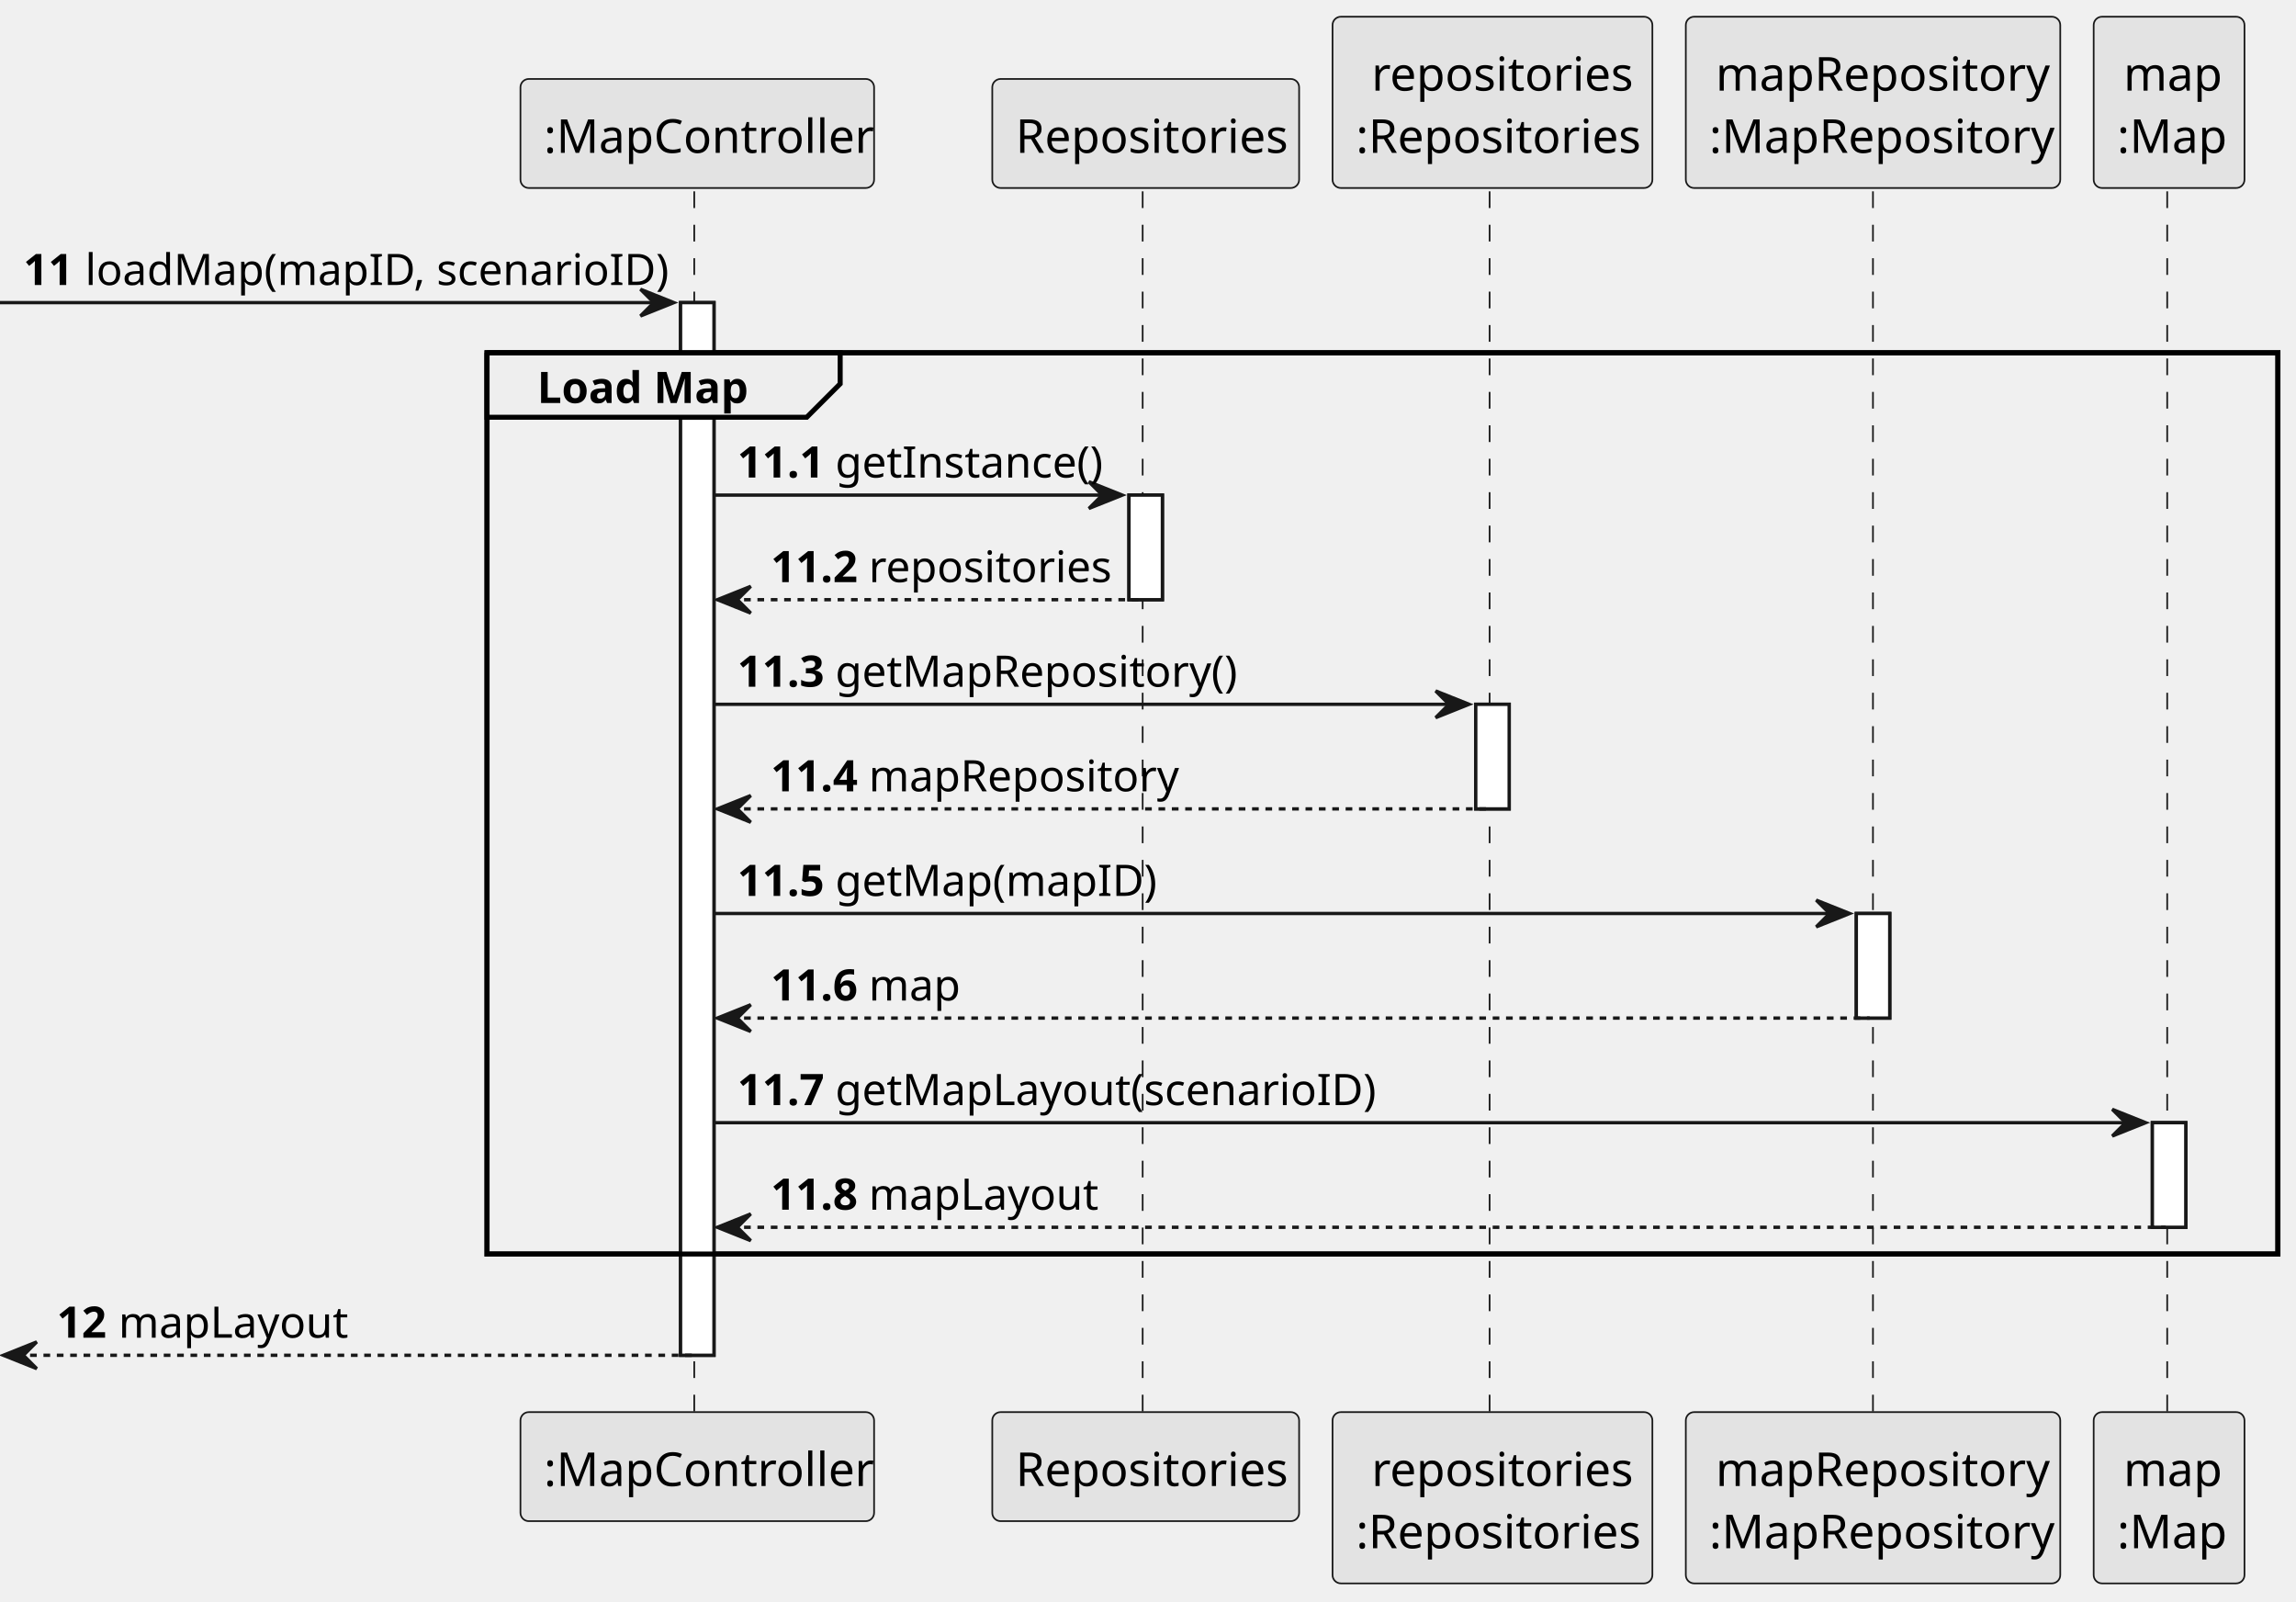
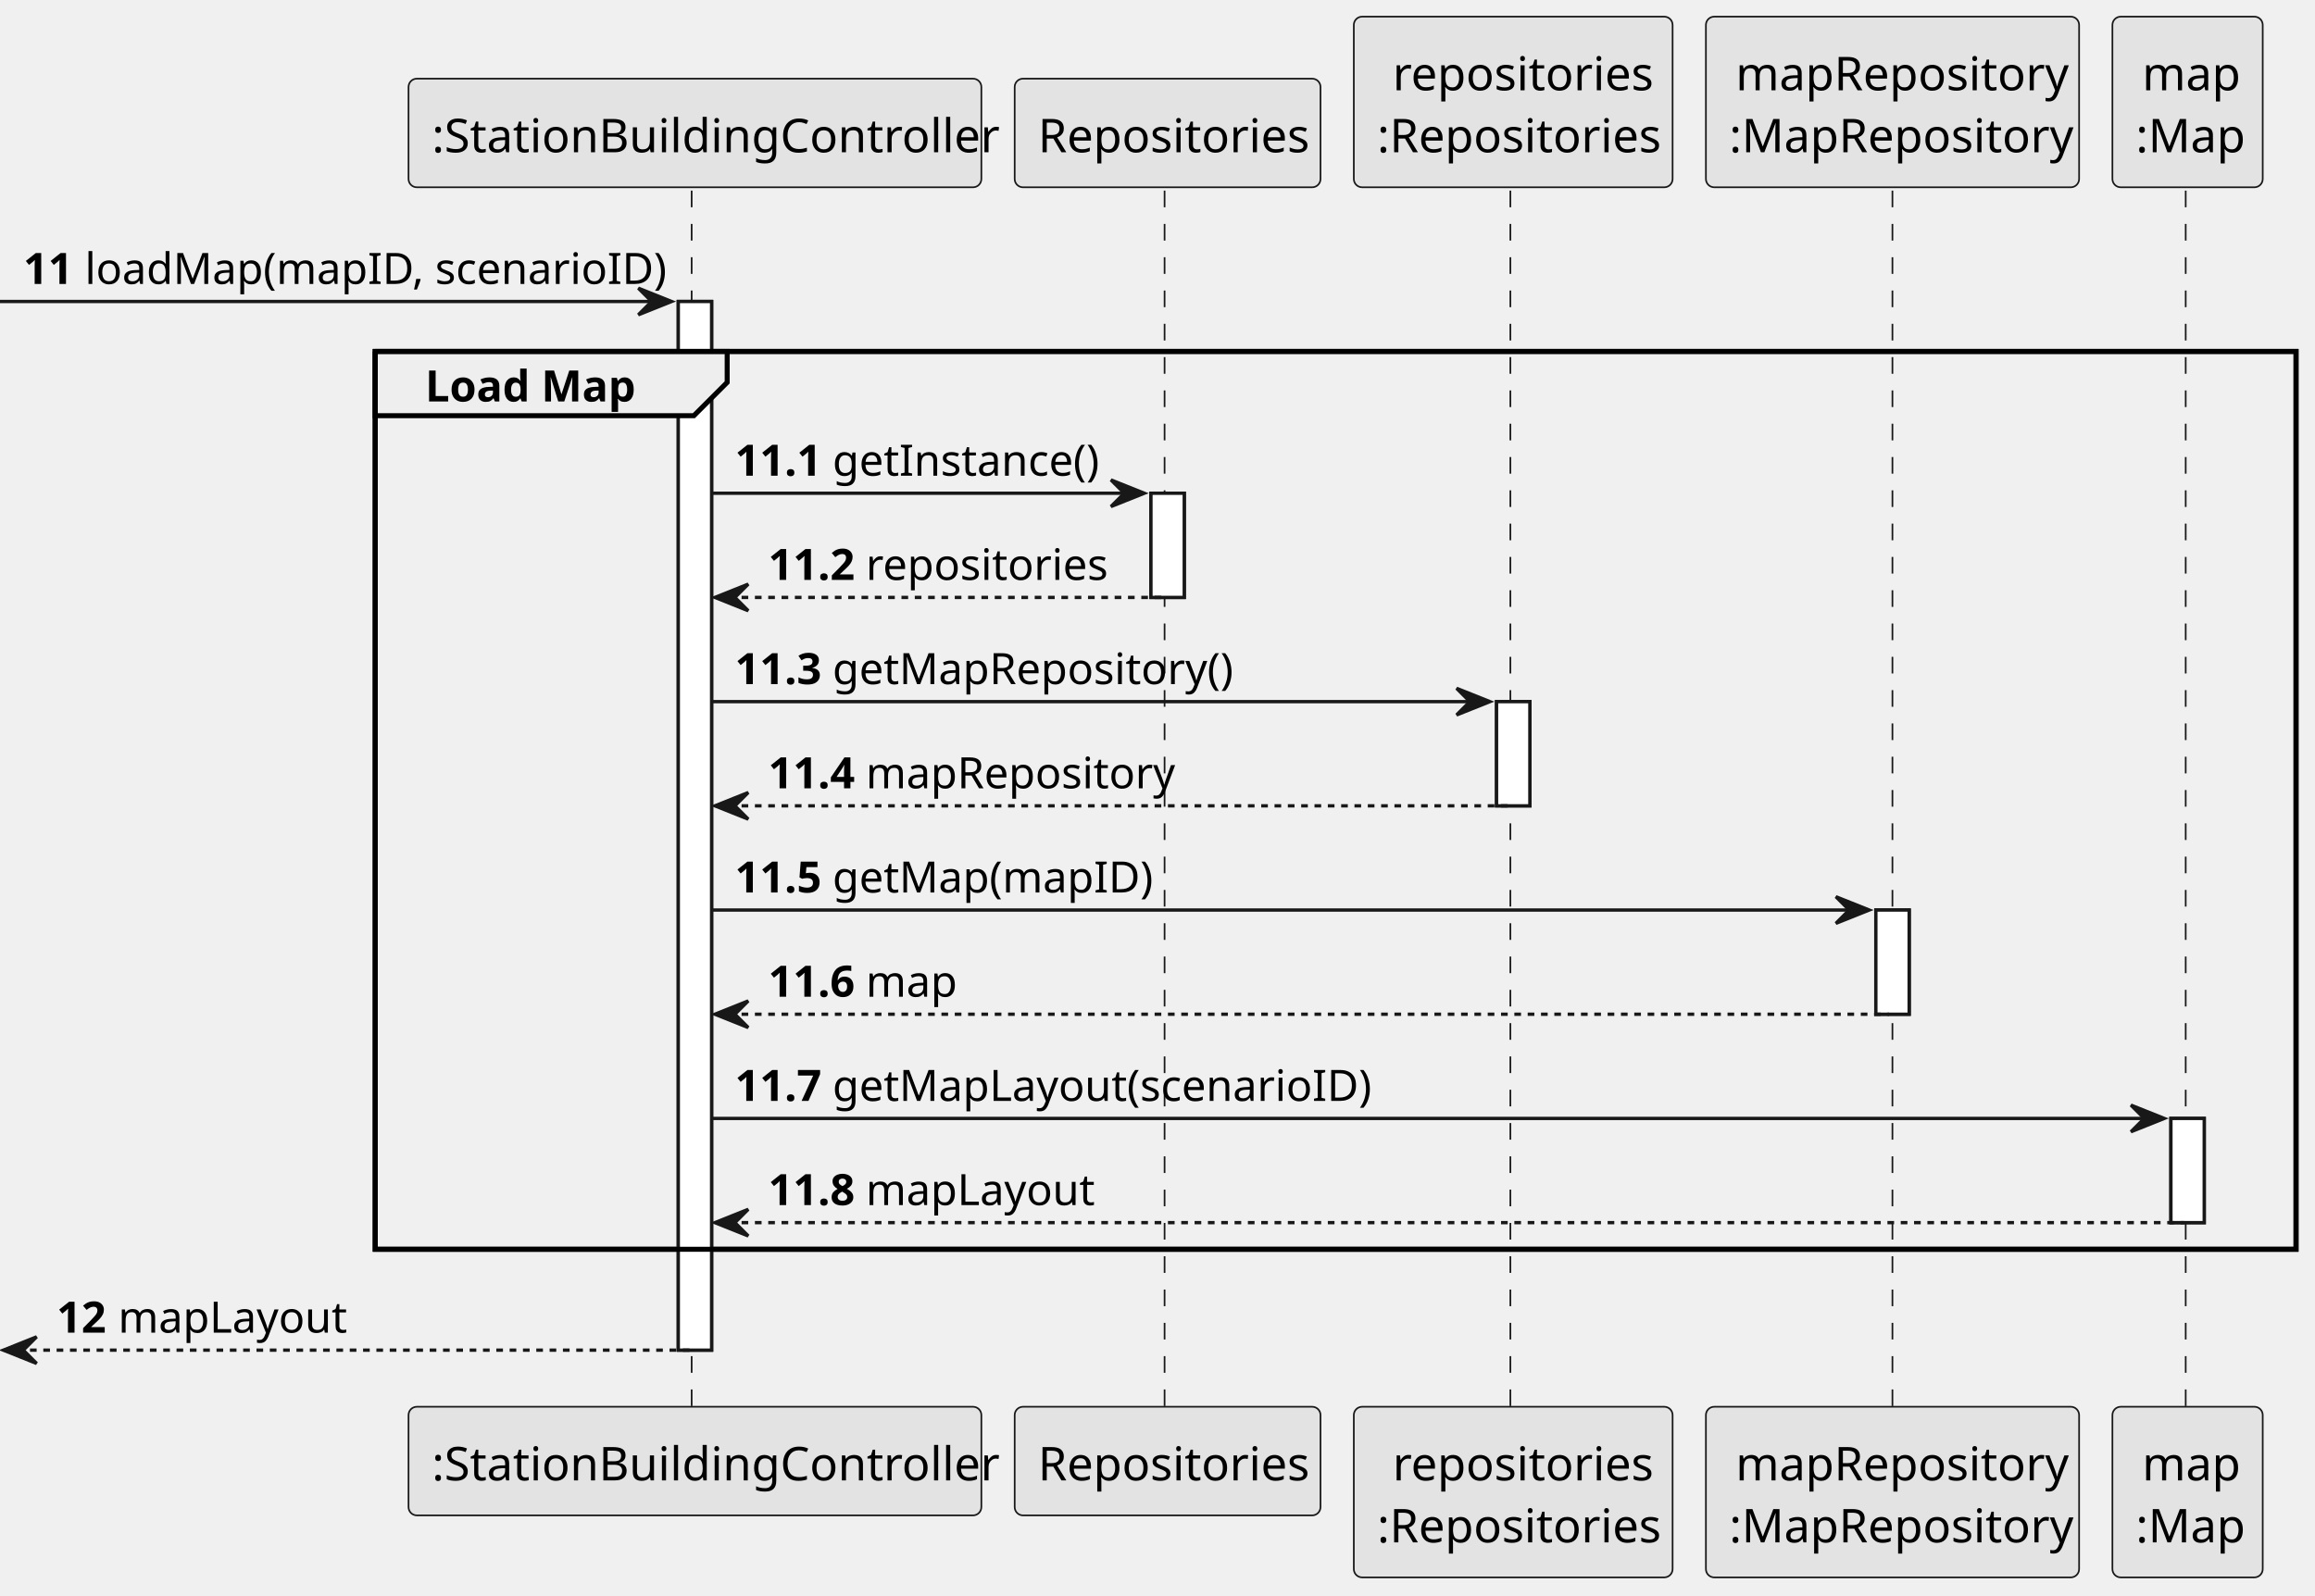
- <svg xmlns="http://www.w3.org/2000/svg" contentStyleType="text/css" height="479px" preserveAspectRatio="none" style="width:687px;height:479px;background:#FFFFFF;" version="1.1" viewBox="0 0 687 479" width="687px" zoomAndPan="magnify">
+ <svg xmlns="http://www.w3.org/2000/svg" contentStyleType="text/css" height="479px" preserveAspectRatio="none" style="width:695px;height:479px;background:#FFFFFF;" version="1.1" viewBox="0 0 695 479" width="695px" zoomAndPan="magnify">
  <defs />
  <g>
    <rect fill="#FFFFFF" height="314.91" style="stroke:#181818;stroke-width:1.0;" width="10" x="203.635" y="90.533" />
-     <rect fill="#FFFFFF" height="31.291" style="stroke:#181818;stroke-width:1.0;" width="10" x="337.81" y="148.115" />
-     <rect fill="#FFFFFF" height="31.291" style="stroke:#181818;stroke-width:1.0;" width="10" x="441.569" y="210.697" />
-     <rect fill="#FFFFFF" height="31.291" style="stroke:#181818;stroke-width:1.0;" width="10" x="555.441" y="273.279" />
-     <rect fill="#FFFFFF" height="31.291" style="stroke:#181818;stroke-width:1.0;" width="10" x="644.023" y="335.861" />
-     <rect fill="none" height="269.619" style="stroke:#000000;stroke-width:1.5;" width="535.857" x="145.728" y="105.533" />
-     <line style="stroke:#181818;stroke-width:0.5;stroke-dasharray:5.0,5.0;" x1="207.728" x2="207.728" y1="57.242" y2="423.443" />
-     <line style="stroke:#181818;stroke-width:0.5;stroke-dasharray:5.0,5.0;" x1="341.904" x2="341.904" y1="57.242" y2="423.443" />
-     <line style="stroke:#181818;stroke-width:0.5;stroke-dasharray:5.0,5.0;" x1="445.717" x2="445.717" y1="57.242" y2="423.443" />
-     <line style="stroke:#181818;stroke-width:0.5;stroke-dasharray:5.0,5.0;" x1="560.42" x2="560.42" y1="57.242" y2="423.443" />
-     <line style="stroke:#181818;stroke-width:0.5;stroke-dasharray:5.0,5.0;" x1="648.461" x2="648.461" y1="57.242" y2="423.443" />
-     <rect fill="#E3E3E3" height="32.621" rx="2.5" ry="2.5" style="stroke:#181818;stroke-width:0.5;" width="105.814" x="155.728" y="23.621" />
-     <text fill="#000000" font-family="sans-serif" font-size="14" lengthAdjust="spacing" textLength="91.814" x="162.728" y="45.728">:MapController</text>
-     <rect fill="#E3E3E3" height="32.621" rx="2.5" ry="2.5" style="stroke:#181818;stroke-width:0.5;" width="105.814" x="155.728" y="422.443" />
-     <text fill="#000000" font-family="sans-serif" font-size="14" lengthAdjust="spacing" textLength="91.814" x="162.728" y="444.551">:MapController</text>
-     <rect fill="#E3E3E3" height="32.621" rx="2.5" ry="2.5" style="stroke:#181818;stroke-width:0.5;" width="91.814" x="296.904" y="23.621" />
-     <text fill="#000000" font-family="sans-serif" font-size="14" lengthAdjust="spacing" textLength="77.814" x="303.904" y="45.728">Repositories</text>
-     <rect fill="#E3E3E3" height="32.621" rx="2.5" ry="2.5" style="stroke:#181818;stroke-width:0.5;" width="91.814" x="296.904" y="422.443" />
-     <text fill="#000000" font-family="sans-serif" font-size="14" lengthAdjust="spacing" textLength="77.814" x="303.904" y="444.551">Repositories</text>
-     <rect fill="#E3E3E3" height="51.242" rx="2.5" ry="2.5" style="stroke:#181818;stroke-width:0.5;" width="95.703" x="398.717" y="5" />
-     <text fill="#000000" font-family="sans-serif" font-size="14" lengthAdjust="spacing" textLength="72.365" x="410.386" y="27.107">repositories</text>
-     <text fill="#000000" font-family="sans-serif" font-size="14" lengthAdjust="spacing" textLength="81.703" x="405.717" y="45.728">:Repositories</text>
-     <rect fill="#E3E3E3" height="51.242" rx="2.5" ry="2.5" style="stroke:#181818;stroke-width:0.5;" width="95.703" x="398.717" y="422.443" />
-     <text fill="#000000" font-family="sans-serif" font-size="14" lengthAdjust="spacing" textLength="72.365" x="410.386" y="444.551">repositories</text>
-     <text fill="#000000" font-family="sans-serif" font-size="14" lengthAdjust="spacing" textLength="81.703" x="405.717" y="463.172">:Repositories</text>
-     <rect fill="#E3E3E3" height="51.242" rx="2.5" ry="2.5" style="stroke:#181818;stroke-width:0.5;" width="112.041" x="504.42" y="5" />
-     <text fill="#000000" font-family="sans-serif" font-size="14" lengthAdjust="spacing" textLength="94.151" x="513.365" y="27.107">mapRepository</text>
-     <text fill="#000000" font-family="sans-serif" font-size="14" lengthAdjust="spacing" textLength="98.041" x="511.42" y="45.728">:MapRepository</text>
-     <rect fill="#E3E3E3" height="51.242" rx="2.5" ry="2.5" style="stroke:#181818;stroke-width:0.5;" width="112.041" x="504.42" y="422.443" />
-     <text fill="#000000" font-family="sans-serif" font-size="14" lengthAdjust="spacing" textLength="94.151" x="513.365" y="444.551">mapRepository</text>
-     <text fill="#000000" font-family="sans-serif" font-size="14" lengthAdjust="spacing" textLength="98.041" x="511.42" y="463.172">:MapRepository</text>
-     <rect fill="#E3E3E3" height="51.242" rx="2.5" ry="2.5" style="stroke:#181818;stroke-width:0.5;" width="45.124" x="626.461" y="5" />
-     <text fill="#000000" font-family="sans-serif" font-size="14" lengthAdjust="spacing" textLength="27.234" x="635.406" y="27.107">map</text>
-     <text fill="#000000" font-family="sans-serif" font-size="14" lengthAdjust="spacing" textLength="31.124" x="633.461" y="45.728">:Map</text>
-     <rect fill="#E3E3E3" height="51.242" rx="2.5" ry="2.5" style="stroke:#181818;stroke-width:0.5;" width="45.124" x="626.461" y="422.443" />
-     <text fill="#000000" font-family="sans-serif" font-size="14" lengthAdjust="spacing" textLength="27.234" x="635.406" y="444.551">map</text>
-     <text fill="#000000" font-family="sans-serif" font-size="14" lengthAdjust="spacing" textLength="31.124" x="633.461" y="463.172">:Map</text>
+     <rect fill="#FFFFFF" height="31.291" style="stroke:#181818;stroke-width:1.0;" width="10" x="345.531" y="148.115" />
+     <rect fill="#FFFFFF" height="31.291" style="stroke:#181818;stroke-width:1.0;" width="10" x="449.29" y="210.697" />
+     <rect fill="#FFFFFF" height="31.291" style="stroke:#181818;stroke-width:1.0;" width="10" x="563.162" y="273.279" />
+     <rect fill="#FFFFFF" height="31.291" style="stroke:#181818;stroke-width:1.0;" width="10" x="651.744" y="335.861" />
+     <rect fill="none" height="269.619" style="stroke:#000000;stroke-width:1.5;" width="576.66" x="112.646" y="105.533" />
+     <line style="stroke:#181818;stroke-width:0.5;stroke-dasharray:5.0,5.0;" x1="207.646" x2="207.646" y1="57.242" y2="423.443" />
+     <line style="stroke:#181818;stroke-width:0.5;stroke-dasharray:5.0,5.0;" x1="349.625" x2="349.625" y1="57.242" y2="423.443" />
+     <line style="stroke:#181818;stroke-width:0.5;stroke-dasharray:5.0,5.0;" x1="453.438" x2="453.438" y1="57.242" y2="423.443" />
+     <line style="stroke:#181818;stroke-width:0.5;stroke-dasharray:5.0,5.0;" x1="568.141" x2="568.141" y1="57.242" y2="423.443" />
+     <line style="stroke:#181818;stroke-width:0.5;stroke-dasharray:5.0,5.0;" x1="656.182" x2="656.182" y1="57.242" y2="423.443" />
+     <rect fill="#E3E3E3" height="32.621" rx="2.5" ry="2.5" style="stroke:#181818;stroke-width:0.5;" width="171.978" x="122.646" y="23.621" />
+     <text fill="#000000" font-family="sans-serif" font-size="14" lengthAdjust="spacing" textLength="157.978" x="129.646" y="45.728">:StationBuildingController</text>
+     <rect fill="#E3E3E3" height="32.621" rx="2.5" ry="2.5" style="stroke:#181818;stroke-width:0.5;" width="171.978" x="122.646" y="422.443" />
+     <text fill="#000000" font-family="sans-serif" font-size="14" lengthAdjust="spacing" textLength="157.978" x="129.646" y="444.551">:StationBuildingController</text>
+     <rect fill="#E3E3E3" height="32.621" rx="2.5" ry="2.5" style="stroke:#181818;stroke-width:0.5;" width="91.814" x="304.625" y="23.621" />
+     <text fill="#000000" font-family="sans-serif" font-size="14" lengthAdjust="spacing" textLength="77.814" x="311.625" y="45.728">Repositories</text>
+     <rect fill="#E3E3E3" height="32.621" rx="2.5" ry="2.5" style="stroke:#181818;stroke-width:0.5;" width="91.814" x="304.625" y="422.443" />
+     <text fill="#000000" font-family="sans-serif" font-size="14" lengthAdjust="spacing" textLength="77.814" x="311.625" y="444.551">Repositories</text>
+     <rect fill="#E3E3E3" height="51.242" rx="2.5" ry="2.5" style="stroke:#181818;stroke-width:0.5;" width="95.703" x="406.438" y="5" />
+     <text fill="#000000" font-family="sans-serif" font-size="14" lengthAdjust="spacing" textLength="72.365" x="418.107" y="27.107">repositories</text>
+     <text fill="#000000" font-family="sans-serif" font-size="14" lengthAdjust="spacing" textLength="81.703" x="413.438" y="45.728">:Repositories</text>
+     <rect fill="#E3E3E3" height="51.242" rx="2.5" ry="2.5" style="stroke:#181818;stroke-width:0.5;" width="95.703" x="406.438" y="422.443" />
+     <text fill="#000000" font-family="sans-serif" font-size="14" lengthAdjust="spacing" textLength="72.365" x="418.107" y="444.551">repositories</text>
+     <text fill="#000000" font-family="sans-serif" font-size="14" lengthAdjust="spacing" textLength="81.703" x="413.438" y="463.172">:Repositories</text>
+     <rect fill="#E3E3E3" height="51.242" rx="2.5" ry="2.5" style="stroke:#181818;stroke-width:0.5;" width="112.041" x="512.141" y="5" />
+     <text fill="#000000" font-family="sans-serif" font-size="14" lengthAdjust="spacing" textLength="94.151" x="521.086" y="27.107">mapRepository</text>
+     <text fill="#000000" font-family="sans-serif" font-size="14" lengthAdjust="spacing" textLength="98.041" x="519.141" y="45.728">:MapRepository</text>
+     <rect fill="#E3E3E3" height="51.242" rx="2.5" ry="2.5" style="stroke:#181818;stroke-width:0.5;" width="112.041" x="512.141" y="422.443" />
+     <text fill="#000000" font-family="sans-serif" font-size="14" lengthAdjust="spacing" textLength="94.151" x="521.086" y="444.551">mapRepository</text>
+     <text fill="#000000" font-family="sans-serif" font-size="14" lengthAdjust="spacing" textLength="98.041" x="519.141" y="463.172">:MapRepository</text>
+     <rect fill="#E3E3E3" height="51.242" rx="2.5" ry="2.5" style="stroke:#181818;stroke-width:0.5;" width="45.124" x="634.182" y="5" />
+     <text fill="#000000" font-family="sans-serif" font-size="14" lengthAdjust="spacing" textLength="27.234" x="643.127" y="27.107">map</text>
+     <text fill="#000000" font-family="sans-serif" font-size="14" lengthAdjust="spacing" textLength="31.124" x="641.182" y="45.728">:Map</text>
+     <rect fill="#E3E3E3" height="51.242" rx="2.5" ry="2.5" style="stroke:#181818;stroke-width:0.5;" width="45.124" x="634.182" y="422.443" />
+     <text fill="#000000" font-family="sans-serif" font-size="14" lengthAdjust="spacing" textLength="27.234" x="643.127" y="444.551">map</text>
+     <text fill="#000000" font-family="sans-serif" font-size="14" lengthAdjust="spacing" textLength="31.124" x="641.182" y="463.172">:Map</text>
    <rect fill="#FFFFFF" height="314.91" style="stroke:#181818;stroke-width:1.0;" width="10" x="203.635" y="90.533" />
-     <rect fill="#FFFFFF" height="31.291" style="stroke:#181818;stroke-width:1.0;" width="10" x="337.81" y="148.115" />
-     <rect fill="#FFFFFF" height="31.291" style="stroke:#181818;stroke-width:1.0;" width="10" x="441.569" y="210.697" />
-     <rect fill="#FFFFFF" height="31.291" style="stroke:#181818;stroke-width:1.0;" width="10" x="555.441" y="273.279" />
-     <rect fill="#FFFFFF" height="31.291" style="stroke:#181818;stroke-width:1.0;" width="10" x="644.023" y="335.861" />
+     <rect fill="#FFFFFF" height="31.291" style="stroke:#181818;stroke-width:1.0;" width="10" x="345.531" y="148.115" />
+     <rect fill="#FFFFFF" height="31.291" style="stroke:#181818;stroke-width:1.0;" width="10" x="449.29" y="210.697" />
+     <rect fill="#FFFFFF" height="31.291" style="stroke:#181818;stroke-width:1.0;" width="10" x="563.162" y="273.279" />
+     <rect fill="#FFFFFF" height="31.291" style="stroke:#181818;stroke-width:1.0;" width="10" x="651.744" y="335.861" />
    <polygon fill="#181818" points="191.635,86.533,201.635,90.533,191.635,94.533,195.635,90.533" style="stroke:#181818;stroke-width:1.0;" />
    <line style="stroke:#181818;stroke-width:1.0;" x1="0" x2="197.635" y1="90.533" y2="90.533" />
    <text fill="#000000" font-family="sans-serif" font-size="13" font-weight="bold" lengthAdjust="spacing" textLength="14.46" x="7" y="85.27">11</text>
    <text fill="#000000" font-family="sans-serif" font-size="13" lengthAdjust="spacing" textLength="166.175" x="25.46" y="85.27">loadMap(mapID, scenarioID)</text>
-     <path d="M145.728,105.533 L251.393,105.533 L251.393,114.824 L241.393,124.824 L145.728,124.824 L145.728,105.533 " fill="#EEEEEE" style="stroke:#000000;stroke-width:1.5;" />
-     <rect fill="none" height="269.619" style="stroke:#000000;stroke-width:1.5;" width="535.857" x="145.728" y="105.533" />
-     <text fill="#000000" font-family="sans-serif" font-size="13" font-weight="bold" lengthAdjust="spacing" textLength="60.665" x="160.728" y="120.561">Load Map</text>
-     <polygon fill="#181818" points="325.81,144.115,335.81,148.115,325.81,152.115,329.81,148.115" style="stroke:#181818;stroke-width:1.0;" />
-     <line style="stroke:#181818;stroke-width:1.0;" x1="213.635" x2="331.81" y1="148.115" y2="148.115" />
+     <path d="M112.646,105.533 L218.31,105.533 L218.31,114.824 L208.31,124.824 L112.646,124.824 L112.646,105.533 " fill="#EEEEEE" style="stroke:#000000;stroke-width:1.5;" />
+     <rect fill="none" height="269.619" style="stroke:#000000;stroke-width:1.5;" width="576.66" x="112.646" y="105.533" />
+     <text fill="#000000" font-family="sans-serif" font-size="13" font-weight="bold" lengthAdjust="spacing" textLength="60.665" x="127.646" y="120.561">Load Map</text>
+     <polygon fill="#181818" points="333.531,144.115,343.531,148.115,333.531,152.115,337.531,148.115" style="stroke:#181818;stroke-width:1.0;" />
+     <line style="stroke:#181818;stroke-width:1.0;" x1="213.635" x2="339.531" y1="148.115" y2="148.115" />
    <text fill="#000000" font-family="sans-serif" font-size="13" font-weight="bold" lengthAdjust="spacing" textLength="25.302" x="220.635" y="142.852">11.1</text>
    <text fill="#000000" font-family="sans-serif" font-size="13" lengthAdjust="spacing" textLength="75.874" x="249.937" y="142.852">getInstance()</text>
    <polygon fill="#181818" points="224.635,175.406,214.635,179.406,224.635,183.406,220.635,179.406" style="stroke:#181818;stroke-width:1.0;" />
-     <line style="stroke:#181818;stroke-width:1.0;stroke-dasharray:2.0,2.0;" x1="218.635" x2="341.81" y1="179.406" y2="179.406" />
+     <line style="stroke:#181818;stroke-width:1.0;stroke-dasharray:2.0,2.0;" x1="218.635" x2="349.531" y1="179.406" y2="179.406" />
    <text fill="#000000" font-family="sans-serif" font-size="13" font-weight="bold" lengthAdjust="spacing" textLength="25.302" x="230.635" y="174.144">11.2</text>
    <text fill="#000000" font-family="sans-serif" font-size="13" lengthAdjust="spacing" textLength="67.196" x="259.937" y="174.144">repositories</text>
-     <polygon fill="#181818" points="429.569,206.697,439.569,210.697,429.569,214.697,433.569,210.697" style="stroke:#181818;stroke-width:1.0;" />
-     <line style="stroke:#181818;stroke-width:1.0;" x1="213.635" x2="435.569" y1="210.697" y2="210.697" />
+     <polygon fill="#181818" points="437.29,206.697,447.29,210.697,437.29,214.697,441.29,210.697" style="stroke:#181818;stroke-width:1.0;" />
+     <line style="stroke:#181818;stroke-width:1.0;" x1="213.635" x2="443.29" y1="210.697" y2="210.697" />
    <text fill="#000000" font-family="sans-serif" font-size="13" font-weight="bold" lengthAdjust="spacing" textLength="25.302" x="220.635" y="205.435">11.3</text>
    <text fill="#000000" font-family="sans-serif" font-size="13" lengthAdjust="spacing" textLength="114.156" x="249.937" y="205.435">getMapRepository()</text>
    <polygon fill="#181818" points="224.635,237.988,214.635,241.988,224.635,245.988,220.635,241.988" style="stroke:#181818;stroke-width:1.0;" />
-     <line style="stroke:#181818;stroke-width:1.0;stroke-dasharray:2.0,2.0;" x1="218.635" x2="445.569" y1="241.988" y2="241.988" />
+     <line style="stroke:#181818;stroke-width:1.0;stroke-dasharray:2.0,2.0;" x1="218.635" x2="453.29" y1="241.988" y2="241.988" />
    <text fill="#000000" font-family="sans-serif" font-size="13" font-weight="bold" lengthAdjust="spacing" textLength="25.302" x="230.635" y="236.726">11.4</text>
    <text fill="#000000" font-family="sans-serif" font-size="13" lengthAdjust="spacing" textLength="87.426" x="259.937" y="236.726">mapRepository</text>
-     <polygon fill="#181818" points="543.441,269.279,553.441,273.279,543.441,277.279,547.441,273.279" style="stroke:#181818;stroke-width:1.0;" />
-     <line style="stroke:#181818;stroke-width:1.0;" x1="213.635" x2="549.441" y1="273.279" y2="273.279" />
+     <polygon fill="#181818" points="551.162,269.279,561.162,273.279,551.162,277.279,555.162,273.279" style="stroke:#181818;stroke-width:1.0;" />
+     <line style="stroke:#181818;stroke-width:1.0;" x1="213.635" x2="557.162" y1="273.279" y2="273.279" />
    <text fill="#000000" font-family="sans-serif" font-size="13" font-weight="bold" lengthAdjust="spacing" textLength="25.302" x="220.635" y="268.017">11.5</text>
    <text fill="#000000" font-family="sans-serif" font-size="13" lengthAdjust="spacing" textLength="90.308" x="249.937" y="268.017">getMap(mapID)</text>
    <polygon fill="#181818" points="224.635,300.57,214.635,304.57,224.635,308.57,220.635,304.57" style="stroke:#181818;stroke-width:1.0;" />
-     <line style="stroke:#181818;stroke-width:1.0;stroke-dasharray:2.0,2.0;" x1="218.635" x2="559.441" y1="304.57" y2="304.57" />
+     <line style="stroke:#181818;stroke-width:1.0;stroke-dasharray:2.0,2.0;" x1="218.635" x2="567.162" y1="304.57" y2="304.57" />
    <text fill="#000000" font-family="sans-serif" font-size="13" font-weight="bold" lengthAdjust="spacing" textLength="25.302" x="230.635" y="299.308">11.6</text>
    <text fill="#000000" font-family="sans-serif" font-size="13" lengthAdjust="spacing" textLength="25.289" x="259.937" y="299.308">map</text>
-     <polygon fill="#181818" points="632.023,331.861,642.023,335.861,632.023,339.861,636.023,335.861" style="stroke:#181818;stroke-width:1.0;" />
-     <line style="stroke:#181818;stroke-width:1.0;" x1="213.635" x2="638.023" y1="335.861" y2="335.861" />
+     <polygon fill="#181818" points="639.744,331.861,649.744,335.861,639.744,339.861,643.744,335.861" style="stroke:#181818;stroke-width:1.0;" />
+     <line style="stroke:#181818;stroke-width:1.0;" x1="213.635" x2="645.744" y1="335.861" y2="335.861" />
    <text fill="#000000" font-family="sans-serif" font-size="13" font-weight="bold" lengthAdjust="spacing" textLength="25.302" x="220.635" y="330.599">11.7</text>
    <text fill="#000000" font-family="sans-serif" font-size="13" lengthAdjust="spacing" textLength="153.188" x="249.937" y="330.599">getMapLayout(scenarioID)</text>
    <polygon fill="#181818" points="224.635,363.152,214.635,367.152,224.635,371.152,220.635,367.152" style="stroke:#181818;stroke-width:1.0;" />
-     <line style="stroke:#181818;stroke-width:1.0;stroke-dasharray:2.0,2.0;" x1="218.635" x2="648.023" y1="367.152" y2="367.152" />
+     <line style="stroke:#181818;stroke-width:1.0;stroke-dasharray:2.0,2.0;" x1="218.635" x2="655.744" y1="367.152" y2="367.152" />
    <text fill="#000000" font-family="sans-serif" font-size="13" font-weight="bold" lengthAdjust="spacing" textLength="25.302" x="230.635" y="361.89">11.8</text>
    <text fill="#000000" font-family="sans-serif" font-size="13" lengthAdjust="spacing" textLength="64.321" x="259.937" y="361.89">mapLayout</text>
    <polygon fill="#181818" points="11,401.443,1,405.443,11,409.443,7,405.443" style="stroke:#181818;stroke-width:1.0;" />
    <line style="stroke:#181818;stroke-width:1.0;stroke-dasharray:2.0,2.0;" x1="5" x2="207.635" y1="405.443" y2="405.443" />
    <text fill="#000000" font-family="sans-serif" font-size="13" font-weight="bold" lengthAdjust="spacing" textLength="14.46" x="17" y="400.181">12</text>
    <text fill="#000000" font-family="sans-serif" font-size="13" lengthAdjust="spacing" textLength="64.321" x="35.46" y="400.181">mapLayout</text>
  </g>
</svg>
